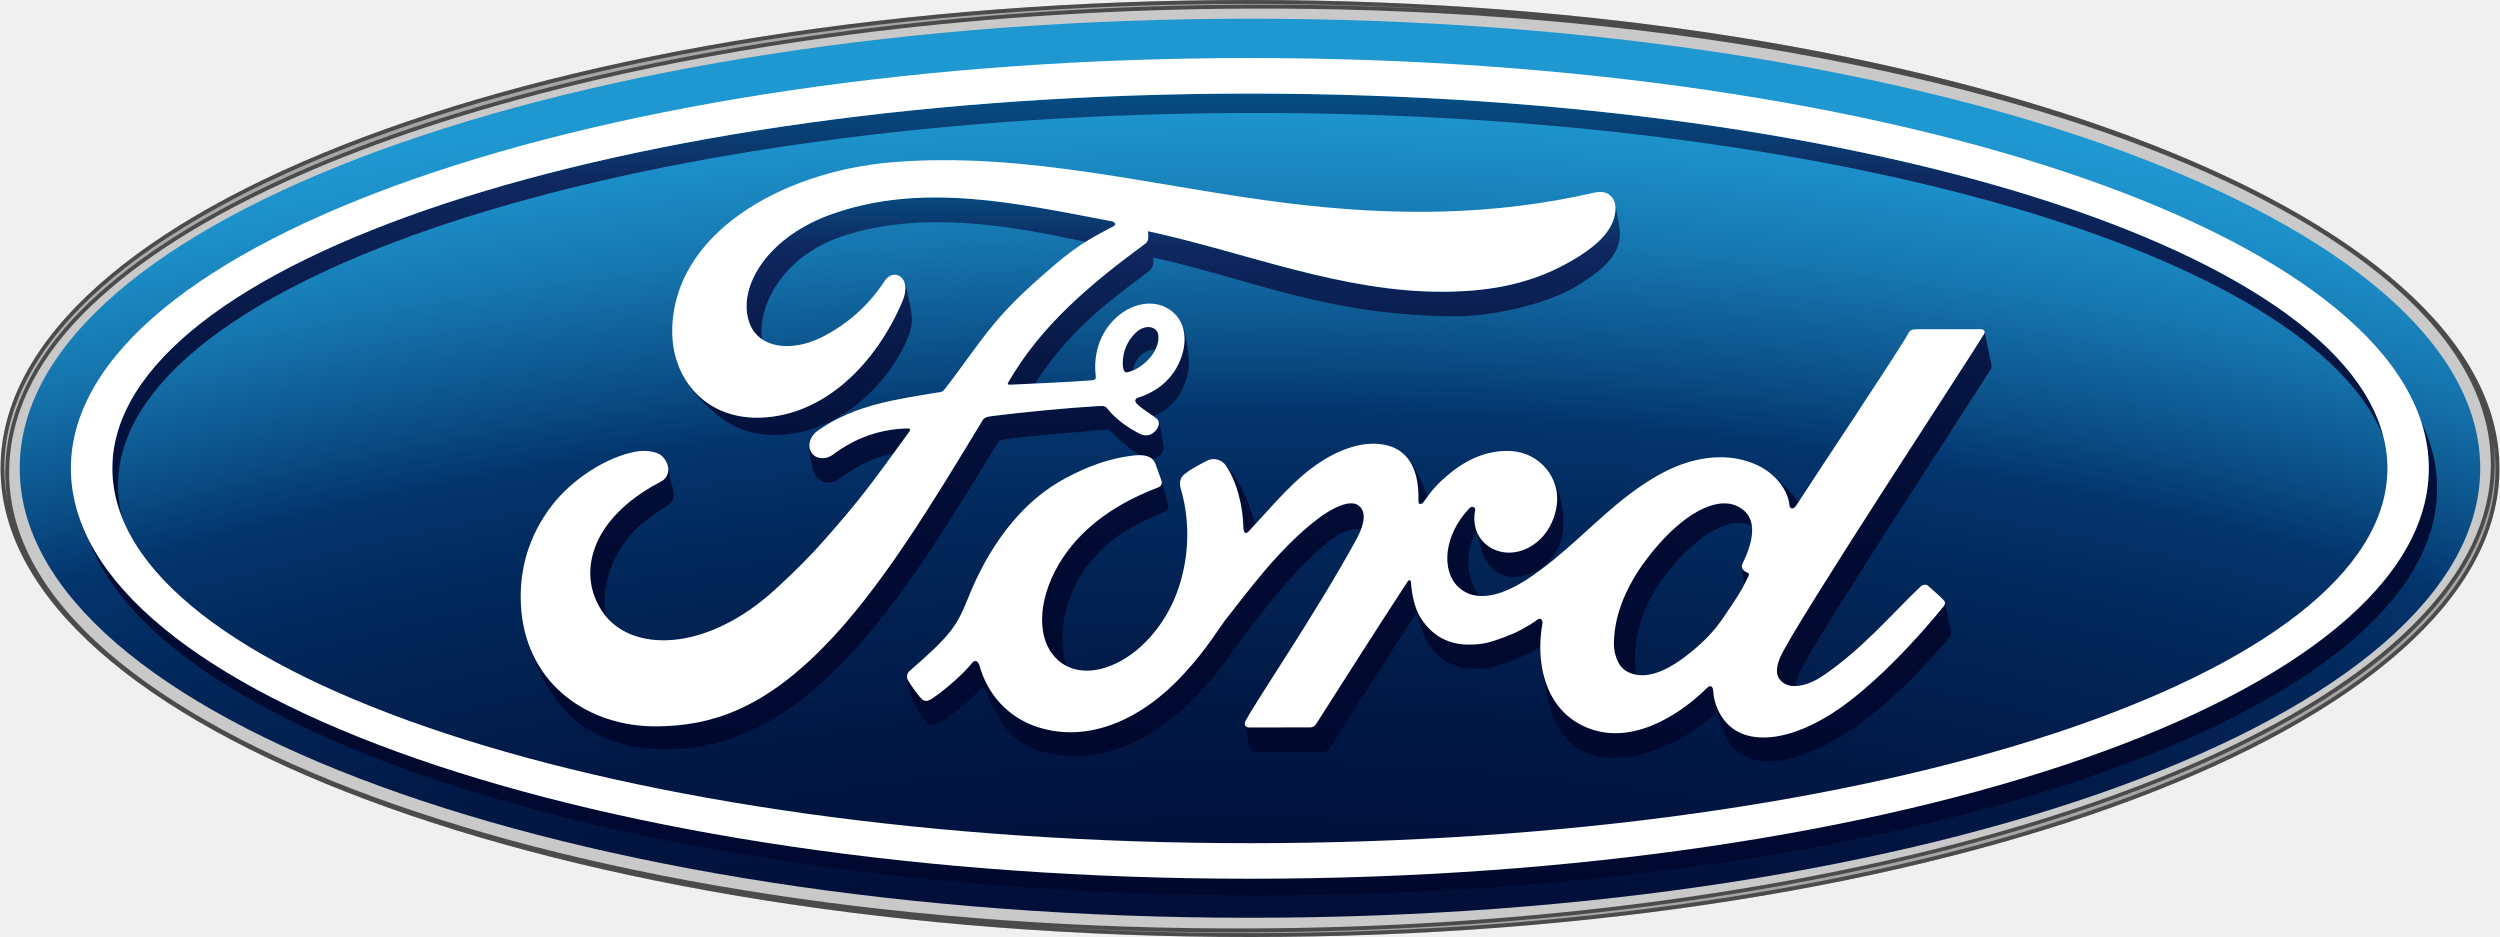
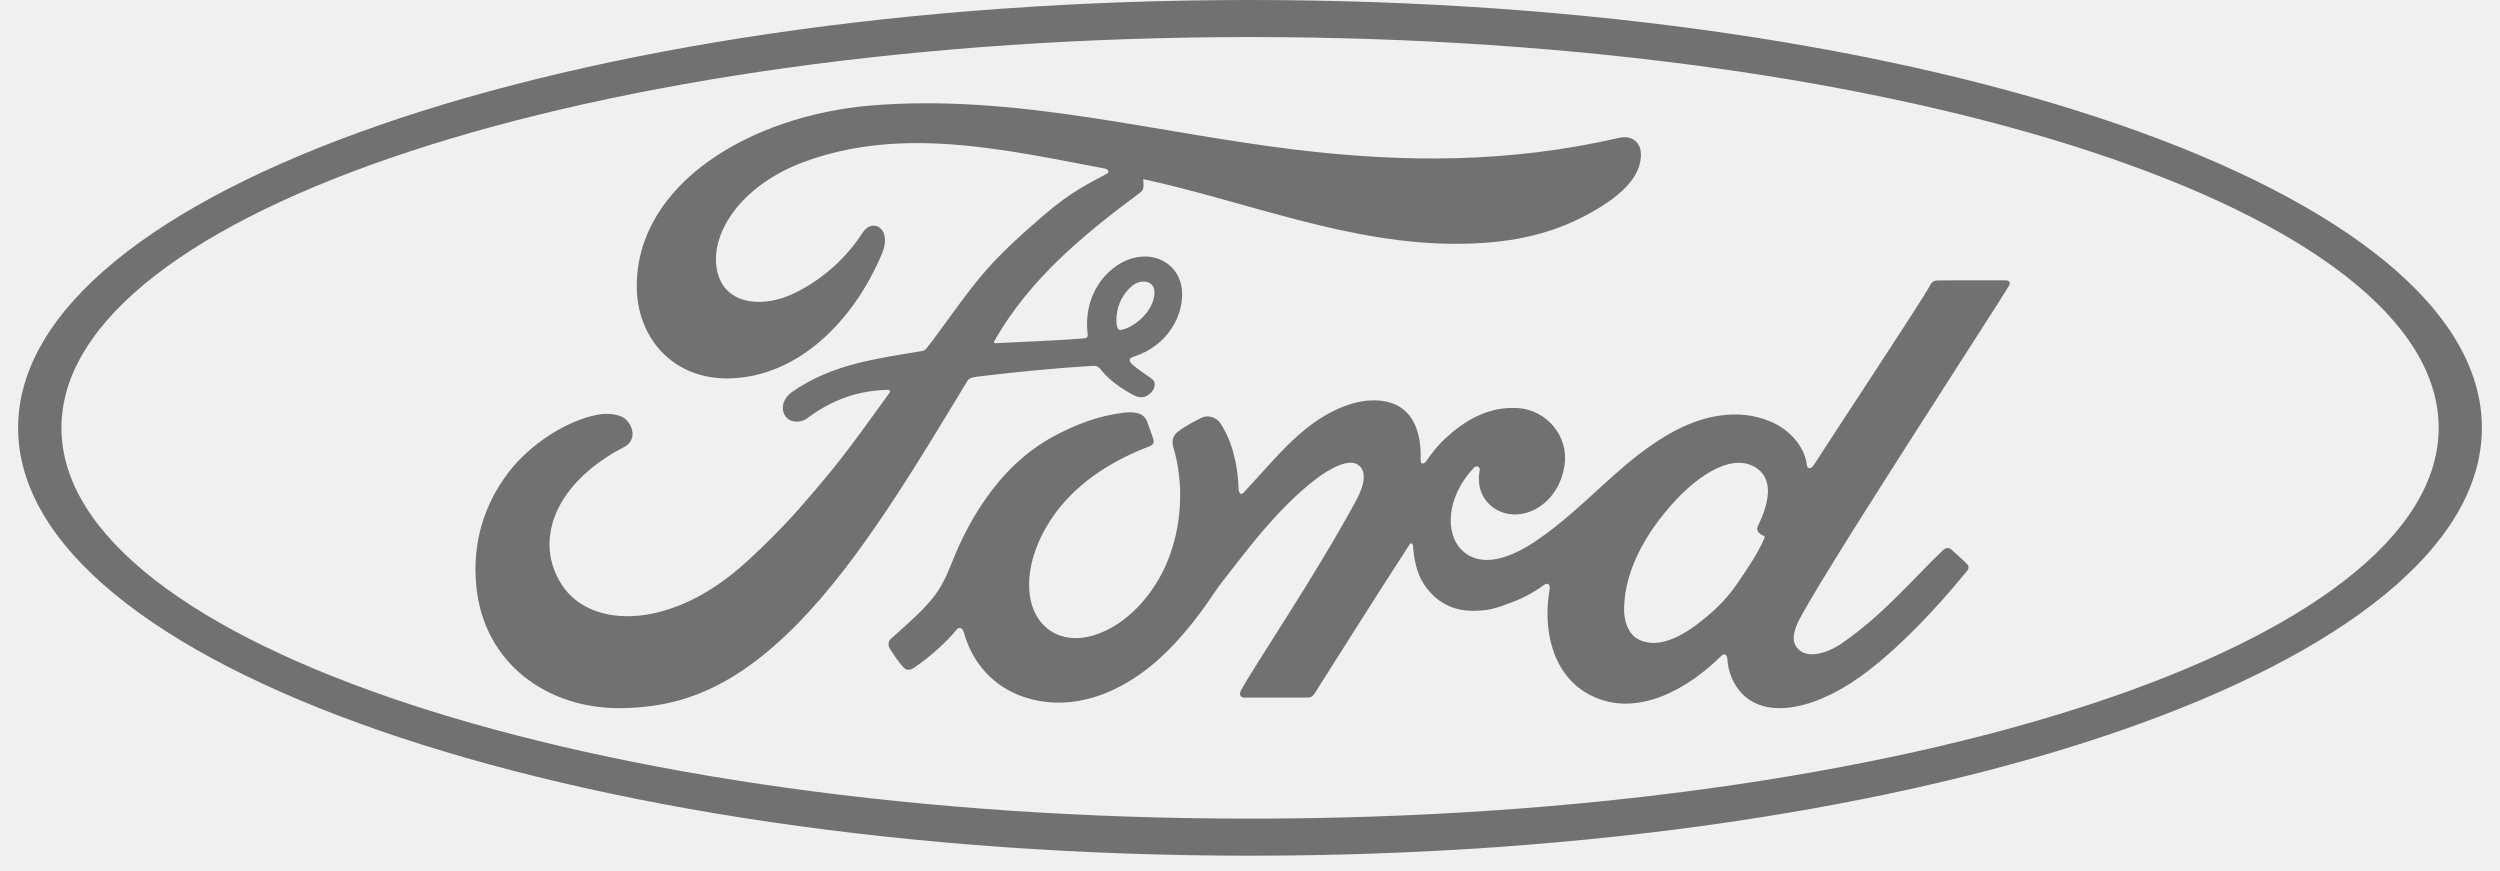
- <svg xmlns="http://www.w3.org/2000/svg" width="2500" height="937" viewBox="6.077 6.461 289.506 108.556">
-   <path fill="#C9C9CA" d="M150.824 6.461C70.48 6.461 6.077 30.543 6.077 60.736c0 30.015 64.935 54.281 144.748 54.281 79.818 0 144.758-24.35 144.758-54.281-.002-29.925-64.94-54.275-144.759-54.275m143.873 50.084c.052.265.088.533.134.79-.038-.256-.091-.522-.134-.79" />
-   <radialGradient id="a" cx="-4308.92" cy="1124.903" r="623.715" gradientTransform="matrix(1 0 0 .5079 4458.79 -385.786)" gradientUnits="userSpaceOnUse">
-     <stop offset="0" stop-color="#00082e" />
-     <stop offset=".155" stop-color="#000a30" />
-     <stop offset=".242" stop-color="#010f39" />
-     <stop offset=".312" stop-color="#011946" />
-     <stop offset=".373" stop-color="#02275a" />
-     <stop offset=".414" stop-color="#03346c" />
-     <stop offset=".439" stop-color="#0b4f87" />
-     <stop offset=".48" stop-color="#1676af" />
-     <stop offset=".513" stop-color="#1c8ec7" />
-     <stop offset=".533" stop-color="#1f97d0" />
-     <stop offset="1" stop-color="#1f97d0" />
-   </radialGradient>
-   <path fill="url(#a)" d="M150.829 8.628c-78.746 0-142.534 23.276-142.534 52.08 0 28.79 63.788 52.081 142.534 52.081 78.756 0 142.528-23.291 142.528-52.081 0-28.802-63.773-52.08-142.528-52.08" />
-   <linearGradient id="b" gradientUnits="userSpaceOnUse" x1="-5277.681" y1="387.685" x2="-5274.415" y2="387.685" gradientTransform="matrix(0 -33.7605 -33.7605 0 13239.004 -178060.938)">
-     <stop offset="0" stop-color="#00082e" />
-     <stop offset=".321" stop-color="#010a30" />
-     <stop offset=".501" stop-color="#030f39" />
-     <stop offset=".647" stop-color="#071846" />
-     <stop offset=".773" stop-color="#0d245a" />
-     <stop offset=".809" stop-color="#0f2961" />
-     <stop offset=".839" stop-color="#0b386e" />
-     <stop offset=".896" stop-color="#054e83" />
-     <stop offset=".951" stop-color="#015b90" />
-     <stop offset="1" stop-color="#006094" />
-   </linearGradient>
-   <path fill="url(#b)" d="M151.477 19.549c66.949 0 122.229 16.356 130.674 37.526v-.004C276.51 34.8 219.872 17.304 150.818 17.304c-72.788 0-131.789 19.435-131.789 43.42 0 1.955.395 3.875 1.149 5.762a14.772 14.772 0 0 1-.495-3.771c.002-23.837 59.005-43.166 131.794-43.166z" />
-   <linearGradient id="c" gradientUnits="userSpaceOnUse" x1="-5277.683" y1="387.647" x2="-5274.414" y2="387.647" gradientTransform="scale(33.7605) rotate(-90 -2441.04 -2833.2)">
-     <stop offset="0" stop-color="#00082e" />
-     <stop offset=".321" stop-color="#010a30" />
-     <stop offset=".501" stop-color="#030f39" />
-     <stop offset=".647" stop-color="#071846" />
-     <stop offset=".773" stop-color="#0d245a" />
-     <stop offset=".809" stop-color="#0f2961" />
-     <stop offset=".839" stop-color="#0b386e" />
-     <stop offset=".896" stop-color="#054e83" />
-     <stop offset=".951" stop-color="#015b90" />
-     <stop offset="1" stop-color="#006094" />
-   </linearGradient>
-   <path fill="url(#c)" d="M286.525 55.292a17.43 17.43 0 0 1 .873 5.433c0 26.258-61.147 47.541-136.582 47.541-67.131 0-122.943-16.861-134.426-39.062 8.713 23.075 65.786 40.901 134.971 40.977h.836c75.238-.074 136.166-21.142 136.166-47.138.002-2.637-.627-5.233-1.838-7.751z" />
-   <linearGradient id="d" gradientUnits="userSpaceOnUse" x1="-5286.4" y1="383.751" x2="-5283.136" y2="383.751" gradientTransform="matrix(0 -23.7353 -23.7353 0 9283.99 -125376.773)">
-     <stop offset="0" stop-color="#00082e" />
-     <stop offset=".321" stop-color="#010a30" />
-     <stop offset=".501" stop-color="#030f39" />
-     <stop offset=".647" stop-color="#071846" />
-     <stop offset=".773" stop-color="#0d245a" />
-     <stop offset=".809" stop-color="#0f2961" />
-     <stop offset=".839" stop-color="#0b386e" />
-     <stop offset=".896" stop-color="#054e83" />
-     <stop offset=".951" stop-color="#015b90" />
-     <stop offset="1" stop-color="#006094" />
-   </linearGradient>
-   <path fill="url(#d)" d="M177.1 68.042c-.301-.764-.357-1.622-.184-2.475.061-.303-.33-.575-.65-.246-3.059 3.189-3.287 7.314-1.283 9.166.715.666 1.539.965 2.416 1.021-1.305-1.656-1.922-4.903-.299-7.466z" />
-   <linearGradient id="e" gradientUnits="userSpaceOnUse" x1="-5286.465" y1="382.766" x2="-5283.215" y2="382.766" gradientTransform="matrix(0 -23.6812 -23.6812 0 9272.605 -125092.438)">
-     <stop offset="0" stop-color="#00082e" />
-     <stop offset=".321" stop-color="#010a30" />
-     <stop offset=".501" stop-color="#030f39" />
-     <stop offset=".647" stop-color="#071846" />
-     <stop offset=".773" stop-color="#0d245a" />
-     <stop offset=".809" stop-color="#0f2961" />
-     <stop offset=".839" stop-color="#0b386e" />
-     <stop offset=".896" stop-color="#054e83" />
-     <stop offset=".951" stop-color="#015b90" />
-     <stop offset="1" stop-color="#006094" />
-   </linearGradient>
-   <path fill="url(#e)" d="M208.088 74.182h.004c.156-.302.312-.621.479-.963.127-.263.064-.337-.045-.381-.314-.113-.639-.354-.684-.603-.021-.045-.023-.088-.027-.139l.004.027c.04.481.167 1.387.269 2.059z" />
-   <linearGradient id="f" gradientUnits="userSpaceOnUse" x1="-5286.456" y1="382.627" x2="-5283.222" y2="382.627" gradientTransform="matrix(0 -23.681 -23.681 0 9273.978 -125091.39)">
-     <stop offset="0" stop-color="#00082e" />
-     <stop offset=".321" stop-color="#010a30" />
-     <stop offset=".501" stop-color="#030f39" />
-     <stop offset=".647" stop-color="#071846" />
-     <stop offset=".773" stop-color="#0d245a" />
-     <stop offset=".809" stop-color="#0f2961" />
-     <stop offset=".839" stop-color="#0b386e" />
-     <stop offset=".896" stop-color="#054e83" />
-     <stop offset=".951" stop-color="#015b90" />
-     <stop offset="1" stop-color="#006094" />
-   </linearGradient>
-   <path fill="url(#f)" d="M211.562 61.693c1.021.979 1.644 2.166 1.76 3.258.045.517.439.574.761.123.084-.123.18-.276.293-.448-.088-.125-.185-.245-.275-.363a28.27 28.27 0 0 0-2.539-2.57z" />
-   <linearGradient id="g" gradientUnits="userSpaceOnUse" x1="-5286.457" y1="383.887" x2="-5283.18" y2="383.887" gradientTransform="matrix(0 -23.6962 -23.6962 0 9266.934 -125171.258)">
-     <stop offset="0" stop-color="#00082e" />
-     <stop offset=".321" stop-color="#010a30" />
-     <stop offset=".501" stop-color="#030f39" />
-     <stop offset=".647" stop-color="#071846" />
-     <stop offset=".773" stop-color="#0d245a" />
-     <stop offset=".809" stop-color="#0f2961" />
-     <stop offset=".839" stop-color="#0b386e" />
-     <stop offset=".896" stop-color="#054e83" />
-     <stop offset=".951" stop-color="#015b90" />
-     <stop offset="1" stop-color="#006094" />
-   </linearGradient>
-   <path fill="url(#g)" d="M169.193 59.684c.82 1.121 1.203 2.722 1.146 4.771-.014.531.373.496.625.134.144-.201.271-.379.404-.562v-.016c-.598-1.837-1.516-3.641-2.175-4.327z" />
-   <linearGradient id="h" gradientUnits="userSpaceOnUse" x1="-5286.429" y1="382.995" x2="-5283.167" y2="382.995" gradientTransform="matrix(0 -23.7124 -23.7124 0 9282.72 -125256.414)">
-     <stop offset="0" stop-color="#00082e" />
-     <stop offset=".321" stop-color="#010a30" />
-     <stop offset=".501" stop-color="#030f39" />
-     <stop offset=".647" stop-color="#071846" />
-     <stop offset=".773" stop-color="#0d245a" />
-     <stop offset=".809" stop-color="#0f2961" />
-     <stop offset=".839" stop-color="#0b386e" />
-     <stop offset=".896" stop-color="#054e83" />
-     <stop offset=".951" stop-color="#015b90" />
-     <stop offset="1" stop-color="#006094" />
-   </linearGradient>
-   <path fill="url(#h)" d="M207.281 65.104c-2.522-1.211-6.37 1.01-9.852 5.295-2.854 3.504-4.392 7.067-4.445 10.541-.022 1.238.447 2.768 1.537 3.326a3.33 3.33 0 0 0 1.09.377 5.543 5.543 0 0 1-.19-1.396c-.043-3.585 1.071-7.165 3.932-10.674 3.457-4.264 7.094-6.389 9.619-5.215-.13-.938-.618-1.747-1.691-2.254z" />
-   <linearGradient id="i" gradientUnits="userSpaceOnUse" x1="-5286.497" y1="384.929" x2="-5283.231" y2="384.929" gradientTransform="matrix(0 -23.6585 -23.6585 0 9240.934 -124973.14)">
-     <stop offset="0" stop-color="#00082e" />
-     <stop offset=".321" stop-color="#010a30" />
-     <stop offset=".501" stop-color="#030f39" />
-     <stop offset=".647" stop-color="#071846" />
-     <stop offset=".773" stop-color="#0d245a" />
-     <stop offset=".809" stop-color="#0f2961" />
-     <stop offset=".839" stop-color="#0b386e" />
-     <stop offset=".896" stop-color="#054e83" />
-     <stop offset=".951" stop-color="#015b90" />
-     <stop offset="1" stop-color="#006094" />
-   </linearGradient>
-   <path fill="url(#i)" d="M131.846 72.206c2.658-3.604 5.652-4.967 9.066-6.442.45-.197.504-.451.418-.849-.146-.68-.62-2.368-.765-2.774.108.371.012.655-.432.82-3.874 1.471-7.758 3.755-10.445 7.354-3.048 4.084-3.865 8.996-1.829 11.826.485.662 1.063 1.153 1.701 1.473-1.097-3.38-.296-7.912 2.286-11.408z" />
-   <linearGradient id="j" gradientUnits="userSpaceOnUse" x1="-5286.463" y1="383.964" x2="-5283.195" y2="383.964" gradientTransform="matrix(0 -23.6866 -23.6866 0 9262.28 -125120.828)">
-     <stop offset="0" stop-color="#00082e" />
-     <stop offset=".321" stop-color="#010a30" />
-     <stop offset=".501" stop-color="#030f39" />
-     <stop offset=".647" stop-color="#071846" />
-     <stop offset=".773" stop-color="#0d245a" />
-     <stop offset=".809" stop-color="#0f2961" />
-     <stop offset=".839" stop-color="#0b386e" />
-     <stop offset=".896" stop-color="#054e83" />
-     <stop offset=".951" stop-color="#015b90" />
-     <stop offset="1" stop-color="#006094" />
-   </linearGradient>
-   <path fill="url(#j)" d="M151.348 93.582c2.619 0 5.838 0 8.016-.013.324-.018.555-.201.725-.443 3.255-5.1 6.73-10.633 10.056-15.737.729 2.575 1.104 3.773 2.461 4.986 1.381 1.233 2.658 1.557 4.537 1.573 1.707.021 3.389-.661 5.391-1.492a12.36 12.36 0 0 0 1.937-1.039c0-.946.096-1.897.264-2.805.014-.098-.082-.727-.619-.354a15.246 15.246 0 0 1-3.621 1.947c-1.844.688-2.703.946-4.41.93-2.147-.017-4.082-.93-5.442-3.054-.761-1.147-1.076-2.896-1.148-4.18-.01-.141-.194-.391-.396-.067-3.609 5.516-6.979 10.846-10.561 16.447-.187.264-.349.436-.72.448-2.213 0-4.637-.006-7.074.008-.255 0-.438-.117-.491-.295.191.855.504 2.404.586 2.766.054.245.237.374.509.374z" />
-   <linearGradient id="k" gradientUnits="userSpaceOnUse" x1="-5286.21" y1="382.868" x2="-5282.945" y2="382.868" gradientTransform="matrix(0 -23.8873 -23.8873 0 9354.098 -126175.594)">
-     <stop offset="0" stop-color="#00082e" />
-     <stop offset=".321" stop-color="#010a30" />
-     <stop offset=".501" stop-color="#030f39" />
-     <stop offset=".647" stop-color="#071846" />
-     <stop offset=".773" stop-color="#0d245a" />
-     <stop offset=".809" stop-color="#0f2961" />
-     <stop offset=".839" stop-color="#0b386e" />
-     <stop offset=".896" stop-color="#054e83" />
-     <stop offset=".951" stop-color="#015b90" />
-     <stop offset="1" stop-color="#006094" />
-   </linearGradient>
-   <path fill="url(#k)" d="M186.389 90.531c.604 1.16 1.959 2.462 2.781 2.871 4.694 2.313 11.396-.309 15.701-4.447.043-.057.053-.061.114-.128.197.743.439 1.646.474 1.771.293.961.754 1.834 1.157 2.297 2.945 3.328 9.197 1.813 15.705-3.223 3.638-2.812 6.334-5.636 9.638-9.479.133-.16.121-.396.047-.756-.189-.836-.486-2.348-.652-3.108a.619.619 0 0 1-.127.35c-3.449 4.205-7.262 8.18-10.908 10.992-5.67 4.393-11.33 5.508-14.127 2.692-1.047-1.047-1.619-2.543-1.688-3.812-.034-.688-.383-.72-.713-.397-3.342 3.311-9.151 6.977-14.446 4.365-2.73-1.348-4.154-3.877-4.666-6.66.004.029.014.064.021.095.327 1.972.756 4.819 1.689 6.577z" />
-   <linearGradient id="l" gradientUnits="userSpaceOnUse" x1="-5286.288" y1="383.603" x2="-5283.023" y2="383.603" gradientTransform="matrix(0 -23.8273 -23.8273 0 9322.35 -125860.21)">
-     <stop offset="0" stop-color="#00082e" />
-     <stop offset=".321" stop-color="#010a30" />
-     <stop offset=".501" stop-color="#030f39" />
-     <stop offset=".647" stop-color="#071846" />
-     <stop offset=".773" stop-color="#0d245a" />
-     <stop offset=".809" stop-color="#0f2961" />
-     <stop offset=".839" stop-color="#0b386e" />
-     <stop offset=".896" stop-color="#054e83" />
-     <stop offset=".951" stop-color="#015b90" />
-     <stop offset="1" stop-color="#006094" />
-   </linearGradient>
-   <path fill="url(#l)" d="M184.053 72.573c1.742-.943 3.272-2.943 3.082-6.188-.101-1.615-.568-3.279-1.324-4.621.514.979.729 2.119.547 3.32-.334 2.094-1.469 3.94-3.398 4.896-1.635.801-3.545.66-4.883-.533a3.87 3.87 0 0 1-.936-1.322c.344 1.582.645 2.745 1.057 3.368 1.261 1.902 3.445 2.382 5.855 1.08z" />
-   <linearGradient id="m" gradientUnits="userSpaceOnUse" x1="-5286.492" y1="382.286" x2="-5283.226" y2="382.286" gradientTransform="matrix(0 -23.6646 -23.6646 0 9270.94 -125005.188)">
-     <stop offset="0" stop-color="#00082e" />
-     <stop offset=".321" stop-color="#010a30" />
-     <stop offset=".501" stop-color="#030f39" />
-     <stop offset=".647" stop-color="#071846" />
-     <stop offset=".773" stop-color="#0d245a" />
-     <stop offset=".809" stop-color="#0f2961" />
-     <stop offset=".839" stop-color="#0b386e" />
-     <stop offset=".896" stop-color="#054e83" />
-     <stop offset=".951" stop-color="#015b90" />
-     <stop offset="1" stop-color="#006094" />
-   </linearGradient>
-   <path fill="url(#m)" d="M235.865 45.17c-1.098 1.901-22.301 34.182-23.641 37.521-.424 1.057-.474 1.865-.043 2.447.438.586 1.076.809 1.801.797.074-.408.229-.867.422-1.352 1.34-3.351 21.197-33.526 22.287-35.436.09-.163.058-.346.029-.468-.064-.303-.73-3.511-.795-3.812a.435.435 0 0 1-.06.303z" />
-   <linearGradient id="n" gradientUnits="userSpaceOnUse" x1="-5286.46" y1="384.488" x2="-5283.189" y2="384.488" gradientTransform="matrix(0 -23.6911 -23.6911 0 9258.602 -125144.477)">
-     <stop offset="0" stop-color="#00082e" />
-     <stop offset=".321" stop-color="#010a30" />
-     <stop offset=".501" stop-color="#030f39" />
-     <stop offset=".647" stop-color="#071846" />
-     <stop offset=".773" stop-color="#0d245a" />
-     <stop offset=".809" stop-color="#0f2961" />
-     <stop offset=".839" stop-color="#0b386e" />
-     <stop offset=".896" stop-color="#054e83" />
-     <stop offset=".951" stop-color="#015b90" />
-     <stop offset="1" stop-color="#006094" />
-   </linearGradient>
-   <path fill="url(#n)" d="M147.864 60.193c.062.067.111.134.165.201 1.276 1.899 1.972 4.572 2.042 7.333.076.582.325.596.607.297.258-.262.51-.541.758-.81-.373-1.483-.951-2.817-1.546-4.104-.222-.464-1.19-2.128-2.026-2.917z" />
-   <linearGradient id="o" gradientUnits="userSpaceOnUse" x1="-5286.469" y1="384.837" x2="-5283.205" y2="384.837" gradientTransform="matrix(0 -23.6823 -23.6823 0 9251.416 -125098.227)">
-     <stop offset="0" stop-color="#00082e" />
-     <stop offset=".321" stop-color="#010a30" />
-     <stop offset=".501" stop-color="#030f39" />
-     <stop offset=".647" stop-color="#071846" />
-     <stop offset=".773" stop-color="#0d245a" />
-     <stop offset=".809" stop-color="#0f2961" />
-     <stop offset=".839" stop-color="#0b386e" />
-     <stop offset=".896" stop-color="#054e83" />
-     <stop offset=".951" stop-color="#015b90" />
-     <stop offset="1" stop-color="#006094" />
-   </linearGradient>
-   <path fill="url(#o)" d="M113.646 90.365c.386.195.785.018.977-.09 1.293-.662 3.811-2.598 4.896-3.949.329-.307.645-.098.75.229.453 1.436 1.117 2.543 1.861 3.721.81 1.312 2.438 2.672 4.547 3.25 2.729.765 5.674.9 9.545-.578 3.104-1.188 6.357-3.608 8.858-6.327 3.002-3.259 4.088-5.347 5.225-6.771 1.947-2.41 4.978-6.679 9.226-10.303 1.486-1.271 3.113-2.095 4.134-1.695.614-1.582.323-2.455-.33-2.875-.994-.647-2.982.324-4.66 1.604-4.574 3.464-8.417 8.86-10.363 11.274-1.148 1.42-2.23 3.515-5.228 6.771-4.713 5.116-10.962 8.057-16.99 6.026-3.29-1.106-5.671-3.752-6.577-7.002-.182-.627-.533-.803-.875-.389-.973 1.217-2.964 3.004-4.627 4.129-.182.131-.632.397-1.018.205-.348-.158-1.583-1.902-1.825-2.404a.487.487 0 0 1-.061-.168v.022c.434 2.146.488 2.396 1.075 3.388.665 1.094 1.313 1.87 1.46 1.932z" />
-   <linearGradient id="p" gradientUnits="userSpaceOnUse" x1="-5286.495" y1="386.54" x2="-5283.226" y2="386.54" gradientTransform="matrix(0 -23.6627 -23.6627 0 9225.805 -124995.203)">
-     <stop offset="0" stop-color="#00082e" />
-     <stop offset=".321" stop-color="#010a30" />
-     <stop offset=".501" stop-color="#030f39" />
-     <stop offset=".647" stop-color="#071846" />
-     <stop offset=".773" stop-color="#0d245a" />
-     <stop offset=".809" stop-color="#0f2961" />
-     <stop offset=".839" stop-color="#0b386e" />
-     <stop offset=".896" stop-color="#054e83" />
-     <stop offset=".951" stop-color="#015b90" />
-     <stop offset="1" stop-color="#006094" />
-   </linearGradient>
-   <path fill="url(#p)" d="M77.297 71.087c1.522-3.069 3.664-4.534 5.77-5.866.906-.574 1.308-1.13.769-2.625-.153-.427-.239-1.195-.409-1.875.054.664-.274 1.235-.861 1.541-2.572 1.312-5.668 3.561-7.196 6.629-1.242 2.5-1.494 5.525.398 8.399.159.229.331.461.521.674h.002c-.608-2.386.046-4.956 1.006-6.877z" />
-   <linearGradient id="q" gradientUnits="userSpaceOnUse" x1="-5286.219" y1="385.616" x2="-5282.95" y2="385.616" gradientTransform="matrix(0 -23.8868 -23.8868 0 9324.986 -126172.875)">
-     <stop offset="0" stop-color="#00082e" />
-     <stop offset=".321" stop-color="#010a30" />
-     <stop offset=".501" stop-color="#030f39" />
-     <stop offset=".647" stop-color="#071846" />
-     <stop offset=".773" stop-color="#0d245a" />
-     <stop offset=".809" stop-color="#0f2961" />
-     <stop offset=".839" stop-color="#0b386e" />
-     <stop offset=".896" stop-color="#054e83" />
-     <stop offset=".951" stop-color="#015b90" />
-     <stop offset="1" stop-color="#006094" />
-   </linearGradient>
-   <path fill="url(#q)" d="M103.631 33.82c9.351-3.084 19.775-1.134 28.148.658 1.171-.731 2.196-1.236 3.223-1.799.511-.268-.061-.587-.22-.587-10.809-2.029-22.042-4.661-32.773-.687-7.438 2.776-10.697 8.673-9.124 12.61.3.751.779 1.335 1.404 1.75-.525-3.631 2.197-9.581 9.342-11.945z" />
-   <linearGradient id="r" gradientUnits="userSpaceOnUse" x1="-5286.477" y1="385.825" x2="-5283.209" y2="385.825" gradientTransform="matrix(0 -23.6757 -23.6757 0 9238.438 -125063.516)">
-     <stop offset="0" stop-color="#00082e" />
-     <stop offset=".321" stop-color="#010a30" />
-     <stop offset=".501" stop-color="#030f39" />
-     <stop offset=".647" stop-color="#071846" />
-     <stop offset=".773" stop-color="#0d245a" />
-     <stop offset=".809" stop-color="#0f2961" />
-     <stop offset=".839" stop-color="#0b386e" />
-     <stop offset=".896" stop-color="#054e83" />
-     <stop offset=".951" stop-color="#015b90" />
-     <stop offset="1" stop-color="#006094" />
-   </linearGradient>
-   <path fill="url(#r)" d="M73.215 90.338c3.065 2.16 6.083 2.876 9.604 2.938 7.152.125 13.685-2.828 20.613-9.858 6.651-6.75 12.408-16.183 18.085-25.531.188-.329.389-.476 1.34-.6 3.562-.439 6.753-.643 9.899-.938.938-.088 1.651-.174 1.995.166 1.136 1.137 2.458 2.176 3.332 2.684.581.007 1.069.135 1.41.44.367-.048.702-.252.919-.463.408-.399.424-.866.357-1.262-.141-.777-.351-2.308-.6-2.752.172.338.061.816-.278 1.199-.249.284-.638.553-1.133.547-.409-.01-.651-.15-1.165-.432-1.061-.567-2.371-1.506-3.252-2.615-.297-.372-.45-.382-1.2-.34-3.364.196-8.613.7-12.172 1.147-.858.107-.986.268-1.165.562-5.671 9.354-11.725 19.437-18.373 26.188-7.129 7.24-13.059 9.141-19.349 9.19-7.259.051-13.718-4.062-15.356-11.289v.004c.885 4.038 3.486 8.896 6.489 11.015z" />
-   <linearGradient id="s" gradientUnits="userSpaceOnUse" x1="-5286.366" y1="385.807" x2="-5283.099" y2="385.807" gradientTransform="matrix(0 -23.7655 -23.7655 0 9274.508 -125535.422)">
-     <stop offset="0" stop-color="#00082e" />
-     <stop offset=".321" stop-color="#010a30" />
-     <stop offset=".501" stop-color="#030f39" />
-     <stop offset=".647" stop-color="#071846" />
-     <stop offset=".773" stop-color="#0d245a" />
-     <stop offset=".809" stop-color="#0f2961" />
-     <stop offset=".839" stop-color="#0b386e" />
-     <stop offset=".896" stop-color="#054e83" />
-     <stop offset=".951" stop-color="#015b90" />
-     <stop offset="1" stop-color="#006094" />
-   </linearGradient>
-   <path fill="url(#s)" d="M100.032 58.915a1.537 1.537 0 0 1-.252-.813c-.074 1.212.415 2.994.807 3.589.431.664 1.644.99 2.604.274 2.17-1.598 4.129-2.529 6.321-2.944.563-.771 1.171-1.625 1.867-2.585.061-.075.077-.175.051-.225-.039-.087-.109-.112-.25-.118-3.213.089-6.021 1.05-8.741 3.083-.783.572-1.913.491-2.407-.261z" />
-   <linearGradient id="t" gradientUnits="userSpaceOnUse" x1="-5286.496" y1="384.222" x2="-5283.224" y2="384.222" gradientTransform="matrix(0 -23.6632 -23.6632 0 9250.164 -124997.836)">
-     <stop offset="0" stop-color="#00082e" />
-     <stop offset=".321" stop-color="#010a30" />
-     <stop offset=".501" stop-color="#030f39" />
-     <stop offset=".647" stop-color="#071846" />
-     <stop offset=".773" stop-color="#0d245a" />
-     <stop offset=".809" stop-color="#0f2961" />
-     <stop offset=".839" stop-color="#0b386e" />
-     <stop offset=".896" stop-color="#054e83" />
-     <stop offset=".951" stop-color="#015b90" />
-     <stop offset="1" stop-color="#006094" />
-   </linearGradient>
-   <path fill="url(#t)" d="M187.492 37.01c-4.495 2.467-9.192 3.212-14.104 3.255-11.875.097-22.938-4.53-34.382-7.016.016.499.146 1.098-.274 1.414-6.338 4.674-12.069 9.425-15.909 16.092-.127.156-.057.3.166.284 1.012-.046 1.991-.092 2.956-.145 3.497-5.478 7.238-8.618 12.95-12.834.428-.324.855-.549.715-1.768 11.48 2.549 20.21 6.771 35.035 6.81 4.424.015 10.662-1.46 14.018-3.479 3.857-2.32 4.883-4.026 5.021-5.829.045-.563-.104-1.399-.195-1.83-.131-.611-.217-1.391-.391-1.971.059.236.086.503.064.796-.117 2.074-1.721 4.067-5.67 6.221z" />
-   <linearGradient id="u" gradientUnits="userSpaceOnUse" x1="-5286.426" y1="384.837" x2="-5283.16" y2="384.837" gradientTransform="matrix(0 -23.7167 -23.7167 0 9265.193 -125278.984)">
-     <stop offset="0" stop-color="#00082e" />
-     <stop offset=".321" stop-color="#010a30" />
-     <stop offset=".501" stop-color="#030f39" />
-     <stop offset=".647" stop-color="#071846" />
-     <stop offset=".773" stop-color="#0d245a" />
-     <stop offset=".809" stop-color="#0f2961" />
-     <stop offset=".839" stop-color="#0b386e" />
-     <stop offset=".896" stop-color="#054e83" />
-     <stop offset=".951" stop-color="#015b90" />
-     <stop offset="1" stop-color="#006094" />
-   </linearGradient>
-   <path fill="url(#u)" d="M137.89 44.749c-.141.134-.3.271-.457.415-1.133 1.173-1.478 2.726-1.312 3.901.093.478.277.571.495.53a4.02 4.02 0 0 0 .657-.206c.08-.647.351-1.275 1.005-1.851.473-.418 1.066-.612 1.573-.528.437-.866.562-1.908.029-2.373-.512-.442-1.329-.359-1.99.112z" />
-   <linearGradient id="v" gradientUnits="userSpaceOnUse" x1="-5286.49" y1="384.738" x2="-5283.222" y2="384.738" gradientTransform="matrix(0 -23.666 -23.666 0 9245.885 -125012.54)">
-     <stop offset="0" stop-color="#00082e" />
-     <stop offset=".321" stop-color="#010a30" />
-     <stop offset=".501" stop-color="#030f39" />
-     <stop offset=".647" stop-color="#071846" />
-     <stop offset=".773" stop-color="#0d245a" />
-     <stop offset=".809" stop-color="#0f2961" />
-     <stop offset=".839" stop-color="#0b386e" />
-     <stop offset=".896" stop-color="#054e83" />
-     <stop offset=".951" stop-color="#015b90" />
-     <stop offset="1" stop-color="#006094" />
-   </linearGradient>
-   <path fill="url(#v)" d="M142.457 48.813c-1.089 2.083-2.885 3.193-4.608 3.732 0 0-.361.082-.307.412.042.37 1.264 1.144 2.027 1.687.111-.03.277-.091.277-.091.884-.351 2.358-1.25 3.21-3.115.546-1.203.843-2.147.606-4.212-.172-1.44-.463-2.742-.849-3.415.745 1.509.448 3.446-.356 5.002z" />
-   <linearGradient id="w" gradientUnits="userSpaceOnUse" x1="-5286.489" y1="385.976" x2="-5283.214" y2="385.976" gradientTransform="matrix(0 -23.6715 -23.6715 0 9235.084 -125041.438)">
-     <stop offset="0" stop-color="#00082e" />
-     <stop offset=".321" stop-color="#010a30" />
-     <stop offset=".501" stop-color="#030f39" />
-     <stop offset=".647" stop-color="#071846" />
-     <stop offset=".773" stop-color="#0d245a" />
-     <stop offset=".809" stop-color="#0f2961" />
-     <stop offset=".839" stop-color="#0b386e" />
-     <stop offset=".896" stop-color="#054e83" />
-     <stop offset=".951" stop-color="#015b90" />
-     <stop offset="1" stop-color="#006094" />
-   </linearGradient>
-   <path fill="url(#w)" d="M110.553 41.375c-3.14 7.382-9.14 13.237-16.448 13.479-4.087.137-7.215-1.79-8.878-4.729 1.215 2.194 3.271 4.118 5.103 5.271 1.583.986 3.536 1.535 5.77 1.46 7.615-.26 13.385-6.536 15.299-11.838.511-1.43.112-2.962-.124-3.998-.096-.396-.227-1.299-.517-1.942h-.003c.216.531.216 1.313-.202 2.297z" />
-   <path fill="#4B4B4B" d="M150.824 6.461C70.48 6.461 6.077 30.543 6.077 60.736c0 30.015 64.935 54.281 144.748 54.281 79.818 0 144.758-24.35 144.758-54.281-.002-29.925-64.94-54.275-144.759-54.275M7.069 61.335c-.029-6.352 2.771-12.663 8.658-18.604C36.449 21.828 90.745 7.7 150.584 7.456c79.27-.33 143.866 23.306 144.004 52.688.028 6.354-2.938 12.581-8.826 18.517-20.725 20.907-74.854 35.124-134.688 35.362-79.269.331-143.871-23.302-144.005-52.688m287.628-4.79c.052.265.088.533.134.79-.038-.256-.091-.522-.134-.79" />
-   <linearGradient id="x" gradientUnits="userSpaceOnUse" x1="-5275.769" y1="394.509" x2="-5272.503" y2="394.509" gradientTransform="scale(-39.5764 39.5764) rotate(-75 -2894.135 -3236.761)">
-     <stop offset="0" stop-color="#a5a5a6" />
-     <stop offset=".35" stop-color="#d7d7d7" />
-     <stop offset=".65" stop-color="#d7d7d7" />
-     <stop offset="1" stop-color="#a5a5a6" />
-   </linearGradient>
-   <path fill="url(#x)" d="M6.514 60.736c0 1.418.167 2.826.457 4.213a20.443 20.443 0 0 1-.351-3.61c-.028-6.437 2.85-12.935 8.786-18.924C36.244 21.396 90.595 7.253 150.583 7.001c8.312-.037 16.457.195 24.395.67a385.821 385.821 0 0 0-24.152-.758C70.803 6.913 6.514 30.909 6.514 60.736z" />
-   <linearGradient id="y" gradientUnits="userSpaceOnUse" x1="-4251.91" y1="546.245" x2="-4285.291" y2="421.667" gradientTransform="translate(4458.79 -474.28)">
-     <stop offset="0" stop-color="#a5a5a6" />
-     <stop offset=".35" stop-color="#d7d7d7" />
-     <stop offset=".65" stop-color="#d7d7d7" />
-     <stop offset="1" stop-color="#a5a5a6" />
-   </linearGradient>
-   <path fill="url(#y)" d="M286.084 78.995c-20.767 20.939-75.103 35.23-135.009 35.479a384.776 384.776 0 0 1-24.854-.676c7.994.51 16.221.768 24.604.768 79.568 0 144.304-24.293 144.304-53.812 0-1.128-.104-2.245-.285-3.357.131.913.188 1.834.197 2.759.035 6.438-3.021 12.85-8.957 18.839" />
-   <path fill="#FFF" d="M150.818 13.184c-75.439 0-136.594 21.279-136.594 47.541 0 26.258 61.155 47.541 136.594 47.541 75.433 0 136.58-21.283 136.58-47.541 0-26.262-61.148-47.541-136.58-47.541zm0 90.964c-72.788 0-131.789-19.436-131.789-43.424 0-23.987 59-43.421 131.789-43.421 72.793 0 131.787 19.435 131.787 43.421 0 23.989-58.994 43.424-131.787 43.424z" />
-   <path fill="#FFF" d="M235.865 45.17c.189-.331-.006-.573-.424-.573-2.188 0-5.047.007-7.317.007-.543 0-.818.06-1.074.566-.84 1.609-11.064 16.928-12.967 19.901-.322.453-.716.395-.761-.123-.188-1.768-1.717-3.805-4.121-4.771-1.834-.745-3.625-.879-5.483-.63-3.363.451-6.357 2.229-8.992 4.226-3.971 3.02-7.396 6.929-11.814 9.818-2.412 1.571-5.719 2.944-7.928.896-2.004-1.854-1.773-5.977 1.283-9.166.32-.329.711-.057.65.246-.291 1.447.062 2.879 1.157 3.881 1.339 1.193 3.248 1.335 4.884.533 1.932-.955 3.065-2.805 3.397-4.896.512-3.258-1.994-6.126-5.129-6.355-2.543-.18-4.984.706-7.361 2.669-1.188.99-1.87 1.715-2.899 3.188-.254.361-.64.398-.625-.134.117-4.163-1.604-6.508-5.049-6.582-2.672-.069-5.525 1.387-7.752 3.157-2.438 1.955-4.57 4.556-6.861 6.994-.282.299-.531.285-.607-.297-.07-2.762-.766-5.435-2.042-7.333-.457-.659-1.403-.986-2.202-.54-.369.2-1.651.792-2.591 1.546-.459.383-.638.934-.438 1.642 1.23 4.128.961 8.811-.711 12.774-1.532 3.619-4.516 6.896-8.026 7.998-2.307.731-4.714.373-6.201-1.676-2.036-2.83-1.219-7.742 1.829-11.826 2.687-3.599 6.571-5.883 10.445-7.354.457-.179.552-.47.421-.857-.21-.636-.545-1.502-.683-1.896-.354-.943-1.353-1.102-2.569-.968-2.815.328-5.354 1.291-7.863 2.635-6.568 3.518-9.861 10.325-11.307 13.97-.693 1.753-1.289 2.841-2.061 3.812-1.037 1.302-2.333 2.486-4.713 4.574-.214.193-.37.59-.191.963.242.502 1.478 2.246 1.825 2.404.386.192.836-.074 1.019-.205 1.663-1.125 3.654-2.912 4.627-4.129.341-.414.692-.238.875.389.906 3.25 3.287 5.896 6.577 7.002 6.027 2.027 12.275-.91 16.99-6.026 2.997-3.256 4.079-5.351 5.228-6.771 1.947-2.414 5.79-7.812 10.362-11.274 1.68-1.278 3.667-2.252 4.662-1.604.801.52 1.061 1.721-.228 4.062-4.662 8.52-11.526 18.528-12.789 20.948-.227.422-.024.756.416.756 2.438-.012 4.861-.006 7.074-.006.371-.017.533-.188.719-.448 3.582-5.604 6.951-10.935 10.562-16.448.201-.321.387-.071.396.066.072 1.285.39 3.031 1.147 4.181 1.361 2.124 3.296 3.037 5.443 3.053 1.707.02 2.566-.24 4.41-.929a15.391 15.391 0 0 0 3.621-1.946c.537-.373.633.256.619.354-.826 4.447.191 9.72 4.614 11.9 5.296 2.61 11.105-1.056 14.446-4.365.329-.319.678-.289.713.398.067 1.271.643 2.768 1.688 3.812 2.799 2.813 8.457 1.699 14.127-2.691 3.646-2.813 7.459-6.787 10.908-10.993.121-.164.221-.429-.025-.689-.521-.549-1.281-1.176-1.803-1.662-.238-.198-.584-.141-.789.011-3.529 3.354-6.703 7.188-11.299 10.35-1.549 1.086-4.016 1.957-5.127.457-.432-.582-.382-1.393.043-2.447 1.344-3.347 22.548-35.627 23.645-37.529m-28.021 27.068c.045.248.365.486.684.602.107.044.172.118.043.38-.897 1.934-1.727 3.045-2.857 4.727-1.036 1.55-2.211 2.763-3.625 3.926-2.139 1.769-5.108 3.691-7.563 2.396-1.09-.562-1.562-2.088-1.537-3.326.056-3.475 1.593-7.039 4.445-10.543 3.479-4.285 7.328-6.506 9.852-5.295 2.609 1.246 1.777 4.271.609 6.647-.09.18-.1.338-.051.486" />
-   <path fill="#FFF" d="M82.087 90.613c-7.905.057-14.865-4.834-15.666-13.286-.443-4.685.881-8.865 3.533-12.306 2.352-3.066 6.338-5.612 9.702-6.236 1.103-.199 2.575-.069 3.187.655.954 1.113.676 2.337-.274 2.822-2.572 1.312-5.668 3.561-7.196 6.629-1.242 2.5-1.494 5.525.398 8.399 3.179 4.79 12.025 4.925 20.252-2.721 2.039-1.873 3.861-3.67 5.719-5.795 3.622-4.147 4.825-5.66 9.643-12.339.061-.075.077-.175.051-.225-.039-.087-.109-.112-.25-.118-3.213.089-6.019 1.05-8.741 3.083-.785.571-1.915.49-2.409-.262-.549-.852-.156-1.961.75-2.585 4.381-3.046 9.171-3.602 14.062-4.429-.003 0 .342.014.619-.356 2.007-2.574 3.522-4.898 5.665-7.506 2.157-2.642 4.94-5.064 7.069-6.893 2.971-2.556 4.876-3.415 6.812-4.468.511-.268-.062-.587-.221-.587-10.809-2.029-22.042-4.661-32.774-.687-7.437 2.776-10.697 8.673-9.124 12.61 1.11 2.794 4.787 3.247 8.227 1.565a18.62 18.62 0 0 0 7.378-6.561c1.047-1.613 3.255-.45 2.062 2.354-3.14 7.382-9.14 13.237-16.448 13.479-6.223.206-10.238-4.369-10.222-10.016.021-11.138 12.424-18.474 25.451-19.572 15.691-1.294 30.553 2.886 46.129 4.775 11.938 1.443 23.384 1.473 35.38-1.281 1.416-.308 2.416.595 2.318 2.028-.117 2.071-1.722 4.064-5.67 6.22-4.496 2.467-9.193 3.212-14.104 3.255-11.875.097-22.938-4.53-34.382-7.016.016.499.146 1.098-.274 1.414-6.338 4.674-12.069 9.425-15.909 16.092-.127.156-.057.3.166.284 3.332-.175 6.332-.259 9.44-.508.542-.045.562-.179.517-.577-.273-2.299.396-4.922 2.418-6.727 2.068-1.853 4.66-2.063 6.376-.731 1.953 1.523 1.781 4.262.715 6.316-1.089 2.083-2.885 3.193-4.608 3.732 0 0-.361.082-.307.412.067.522 2.416 1.826 2.617 2.173.194.327.097.839-.265 1.23-.249.284-.638.553-1.133.546-.409-.009-.651-.149-1.165-.431-1.06-.568-2.371-1.506-3.252-2.615-.297-.372-.45-.382-1.2-.34-3.364.196-8.613.7-12.172 1.147-.858.107-.986.268-1.165.562-5.671 9.354-11.725 19.437-18.373 26.188-7.132 7.252-13.062 9.152-19.352 9.204m54.035-41.548c.093.478.277.571.495.53 1.079-.216 2.259-1.106 2.961-2.132.64-.935.937-2.284.303-2.826-.565-.483-1.484-.343-2.167.258-1.353 1.199-1.764 2.898-1.592 4.17" />
+ <svg xmlns="http://www.w3.org/2000/svg" width="112" height="39" viewBox="0 0 150 53" fill="none">
+   <path d="M75.004 0C33.58 0 0 11.659 0 26.048C0 40.435 33.58 52.096 75.004 52.096C116.424 52.096 150 40.435 150 26.048C150 11.659 116.424 0 75.004 0ZM75.004 49.84C35.036 49.84 2.638 39.191 2.638 26.047C2.638 12.905 35.035 2.257 75.004 2.257C114.975 2.257 147.368 12.905 147.368 26.047C147.368 39.191 114.975 49.84 75.004 49.84Z" fill="#717171" />
+   <path d="M121.218 17.381C121.321 17.199 121.215 17.066 120.986 17.066C119.79 17.066 118.226 17.07 116.985 17.07C116.688 17.07 116.538 17.103 116.398 17.381C115.939 18.267 110.348 26.702 109.308 28.339C109.132 28.588 108.916 28.556 108.892 28.271C108.789 27.298 107.953 26.176 106.639 25.644C105.636 25.234 104.657 25.16 103.641 25.297C101.802 25.546 100.165 26.525 98.724 27.624C96.553 29.287 94.68 31.439 92.264 33.03C90.945 33.895 89.137 34.651 87.93 33.523C86.834 32.502 86.96 30.232 88.631 28.476C88.806 28.295 89.02 28.445 88.986 28.612C88.827 29.409 89.02 30.197 89.619 30.749C90.351 31.406 91.395 31.484 92.29 31.042C93.346 30.516 93.965 29.498 94.147 28.346C94.427 26.553 93.057 24.974 91.343 24.847C89.952 24.748 88.617 25.236 87.318 26.317C86.668 26.862 86.295 27.261 85.733 28.072C85.594 28.271 85.383 28.291 85.391 27.998C85.455 25.706 84.514 24.415 82.63 24.375C81.169 24.337 79.609 25.138 78.391 26.113C77.058 27.189 75.893 28.621 74.64 29.964C74.486 30.128 74.35 30.12 74.308 29.8C74.27 28.279 73.889 26.808 73.192 25.762C72.942 25.4 72.424 25.22 71.988 25.465C71.786 25.575 71.085 25.901 70.571 26.316C70.32 26.527 70.222 26.831 70.331 27.221C71.004 29.493 70.857 32.072 69.943 34.254C69.105 36.246 67.473 38.051 65.554 38.657C64.293 39.06 62.977 38.863 62.164 37.735C61.05 36.176 61.497 33.472 63.164 31.223C64.633 29.242 66.757 27.984 68.875 27.174C69.125 27.076 69.177 26.916 69.105 26.702C68.99 26.352 68.807 25.875 68.731 25.659C68.538 25.139 67.992 25.052 67.327 25.125C65.788 25.306 64.399 25.836 63.028 26.576C59.436 28.513 57.636 32.261 56.845 34.268C56.466 35.233 56.14 35.832 55.718 36.367C55.151 37.084 54.443 37.736 53.141 38.885C53.024 38.992 52.939 39.21 53.037 39.416C53.169 39.692 53.845 40.652 54.035 40.739C54.246 40.845 54.492 40.699 54.592 40.626C55.501 40.007 56.59 39.023 57.122 38.353C57.308 38.125 57.5 38.222 57.6 38.567C58.096 40.357 59.397 41.813 61.196 42.422C64.492 43.538 67.908 41.921 70.486 39.105C72.125 37.312 72.716 36.158 73.345 35.377C74.409 34.047 76.51 31.075 79.01 29.169C79.929 28.465 81.015 27.929 81.559 28.286C81.998 28.572 82.14 29.233 81.435 30.522C78.886 35.214 75.133 40.724 74.442 42.056C74.318 42.289 74.429 42.473 74.669 42.473C76.003 42.466 77.327 42.469 78.537 42.469C78.74 42.46 78.829 42.366 78.931 42.223C80.889 39.137 82.731 36.202 84.706 33.166C84.816 32.99 84.917 33.127 84.922 33.203C84.962 33.91 85.135 34.872 85.549 35.505C86.293 36.674 87.352 37.177 88.525 37.186C89.459 37.197 89.928 37.054 90.937 36.674C91.641 36.408 92.307 36.047 92.917 35.603C93.21 35.397 93.263 35.744 93.255 35.798C92.803 38.246 93.359 41.15 95.778 42.35C98.674 43.787 101.85 41.768 103.677 39.946C103.857 39.771 104.047 39.787 104.067 40.166C104.103 40.865 104.418 41.69 104.99 42.264C106.52 43.813 109.614 43.2 112.714 40.783C114.707 39.234 116.792 37.046 118.678 34.73C118.744 34.64 118.799 34.494 118.664 34.351C118.38 34.048 117.964 33.703 117.679 33.436C117.548 33.327 117.359 33.358 117.247 33.442C115.318 35.288 113.582 37.399 111.069 39.14C110.222 39.738 108.873 40.218 108.266 39.392C108.03 39.072 108.057 38.625 108.289 38.045C109.024 36.202 120.618 18.429 121.218 17.381ZM105.897 32.285C105.921 32.421 106.096 32.553 106.271 32.616C106.329 32.641 106.365 32.681 106.294 32.826C105.804 33.89 105.35 34.502 104.732 35.428C104.166 36.282 103.523 36.95 102.75 37.59C101.58 38.564 99.957 39.622 98.615 38.909C98.019 38.6 97.761 37.76 97.774 37.078C97.805 35.164 98.645 33.202 100.205 31.273C102.107 28.914 104.211 27.691 105.592 28.358C107.018 29.044 106.563 30.709 105.925 32.017C105.875 32.116 105.87 32.203 105.897 32.285Z" fill="#717171" />
+   <path d="M36.656 43.114C32.233 43.145 28.34 40.4 27.892 35.655C27.644 33.025 28.384 30.678 29.868 28.746C31.184 27.025 33.414 25.595 35.296 25.245C35.913 25.133 36.736 25.206 37.078 25.613C37.612 26.238 37.457 26.925 36.925 27.197C35.486 27.934 33.754 29.196 32.9 30.919C32.205 32.322 32.064 34.02 33.122 35.634C34.901 38.323 39.849 38.399 44.452 34.106C45.593 33.055 46.612 32.046 47.651 30.853C49.678 28.525 50.35 27.675 53.046 23.926C53.08 23.884 53.089 23.828 53.074 23.799C53.053 23.751 53.013 23.737 52.935 23.733C51.137 23.783 49.567 24.323 48.044 25.464C47.605 25.785 46.973 25.739 46.697 25.317C46.39 24.839 46.61 24.216 47.116 23.866C49.567 22.156 52.247 21.843 54.983 21.379C54.981 21.379 55.175 21.387 55.33 21.179C56.452 19.734 57.3 18.43 58.499 16.965C59.705 15.482 61.262 14.123 62.453 13.096C64.115 11.661 65.181 11.178 66.264 10.587C66.55 10.437 66.23 10.258 66.141 10.258C60.094 9.119 53.809 7.641 47.806 9.872C43.645 11.431 41.821 14.741 42.701 16.951C43.322 18.52 45.379 18.774 47.304 17.83C48.985 16.997 50.411 15.725 51.431 14.147C52.017 13.241 53.252 13.894 52.585 15.468C50.828 19.613 47.472 22.899 43.383 23.035C39.902 23.151 37.656 20.583 37.665 17.412C37.676 11.159 44.615 7.041 51.903 6.425C60.681 5.698 68.995 8.045 77.709 9.105C84.388 9.915 90.791 9.932 97.502 8.386C98.294 8.213 98.854 8.72 98.799 9.525C98.733 10.687 97.835 11.806 95.627 13.017C93.112 14.402 90.484 14.82 87.737 14.844C81.093 14.898 74.904 12.301 68.502 10.905C68.511 11.185 68.584 11.521 68.349 11.699C64.803 14.323 61.597 16.99 59.449 20.733C59.378 20.821 59.417 20.901 59.541 20.892C61.406 20.794 63.084 20.747 64.823 20.607C65.126 20.582 65.137 20.507 65.112 20.283C64.959 18.993 65.333 17.52 66.465 16.507C67.621 15.466 69.072 15.349 70.031 16.096C71.124 16.951 71.028 18.489 70.431 19.642C69.822 20.812 68.817 21.435 67.854 21.737C67.854 21.737 67.652 21.784 67.682 21.969C67.719 22.262 69.033 22.994 69.146 23.189C69.254 23.372 69.2 23.66 68.998 23.879C68.858 24.039 68.641 24.19 68.364 24.186C68.135 24.181 68 24.102 67.712 23.944C67.119 23.625 66.386 23.098 65.893 22.476C65.727 22.267 65.641 22.261 65.221 22.285C63.34 22.395 60.403 22.678 58.412 22.929C57.932 22.989 57.86 23.079 57.76 23.244C54.588 28.496 51.201 34.156 47.482 37.946C43.492 42.018 40.174 43.084 36.656 43.114ZM66.885 19.788C66.937 20.057 67.04 20.109 67.162 20.086C67.765 19.965 68.425 19.465 68.818 18.889C69.176 18.364 69.342 17.607 68.988 17.302C68.671 17.031 68.157 17.11 67.775 17.447C67.018 18.12 66.788 19.074 66.885 19.788Z" fill="#717171" />
</svg>
